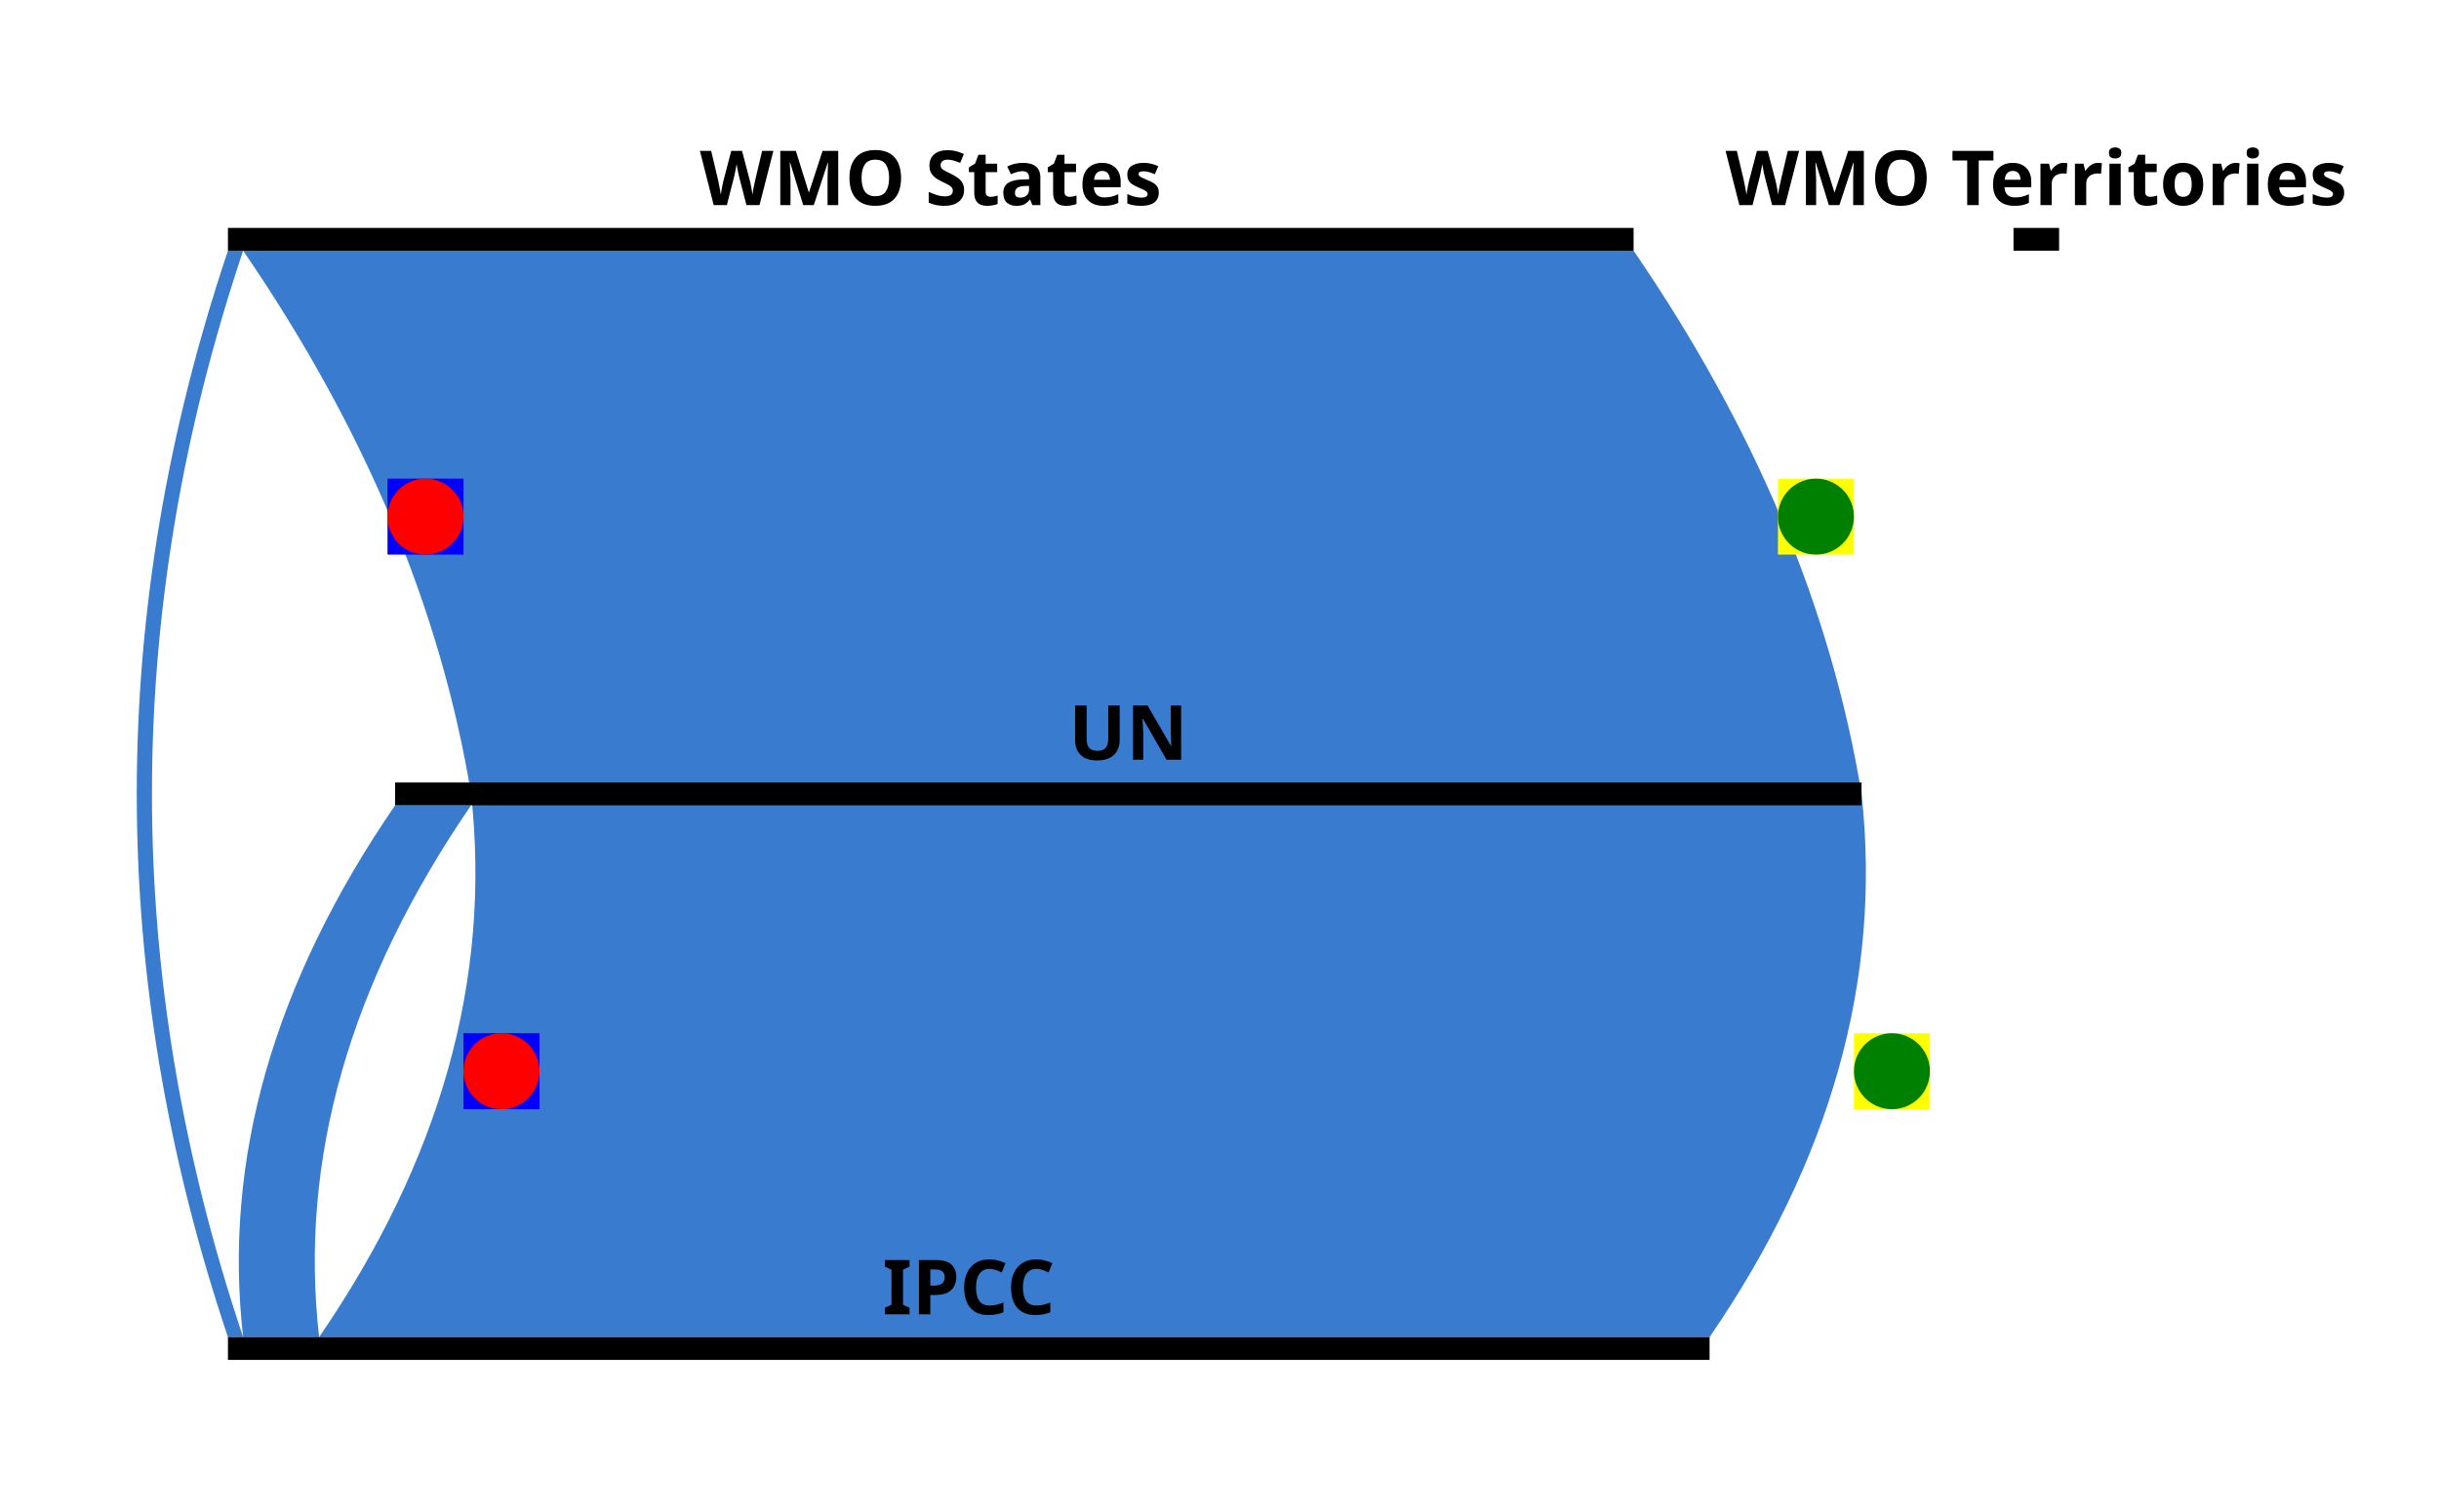
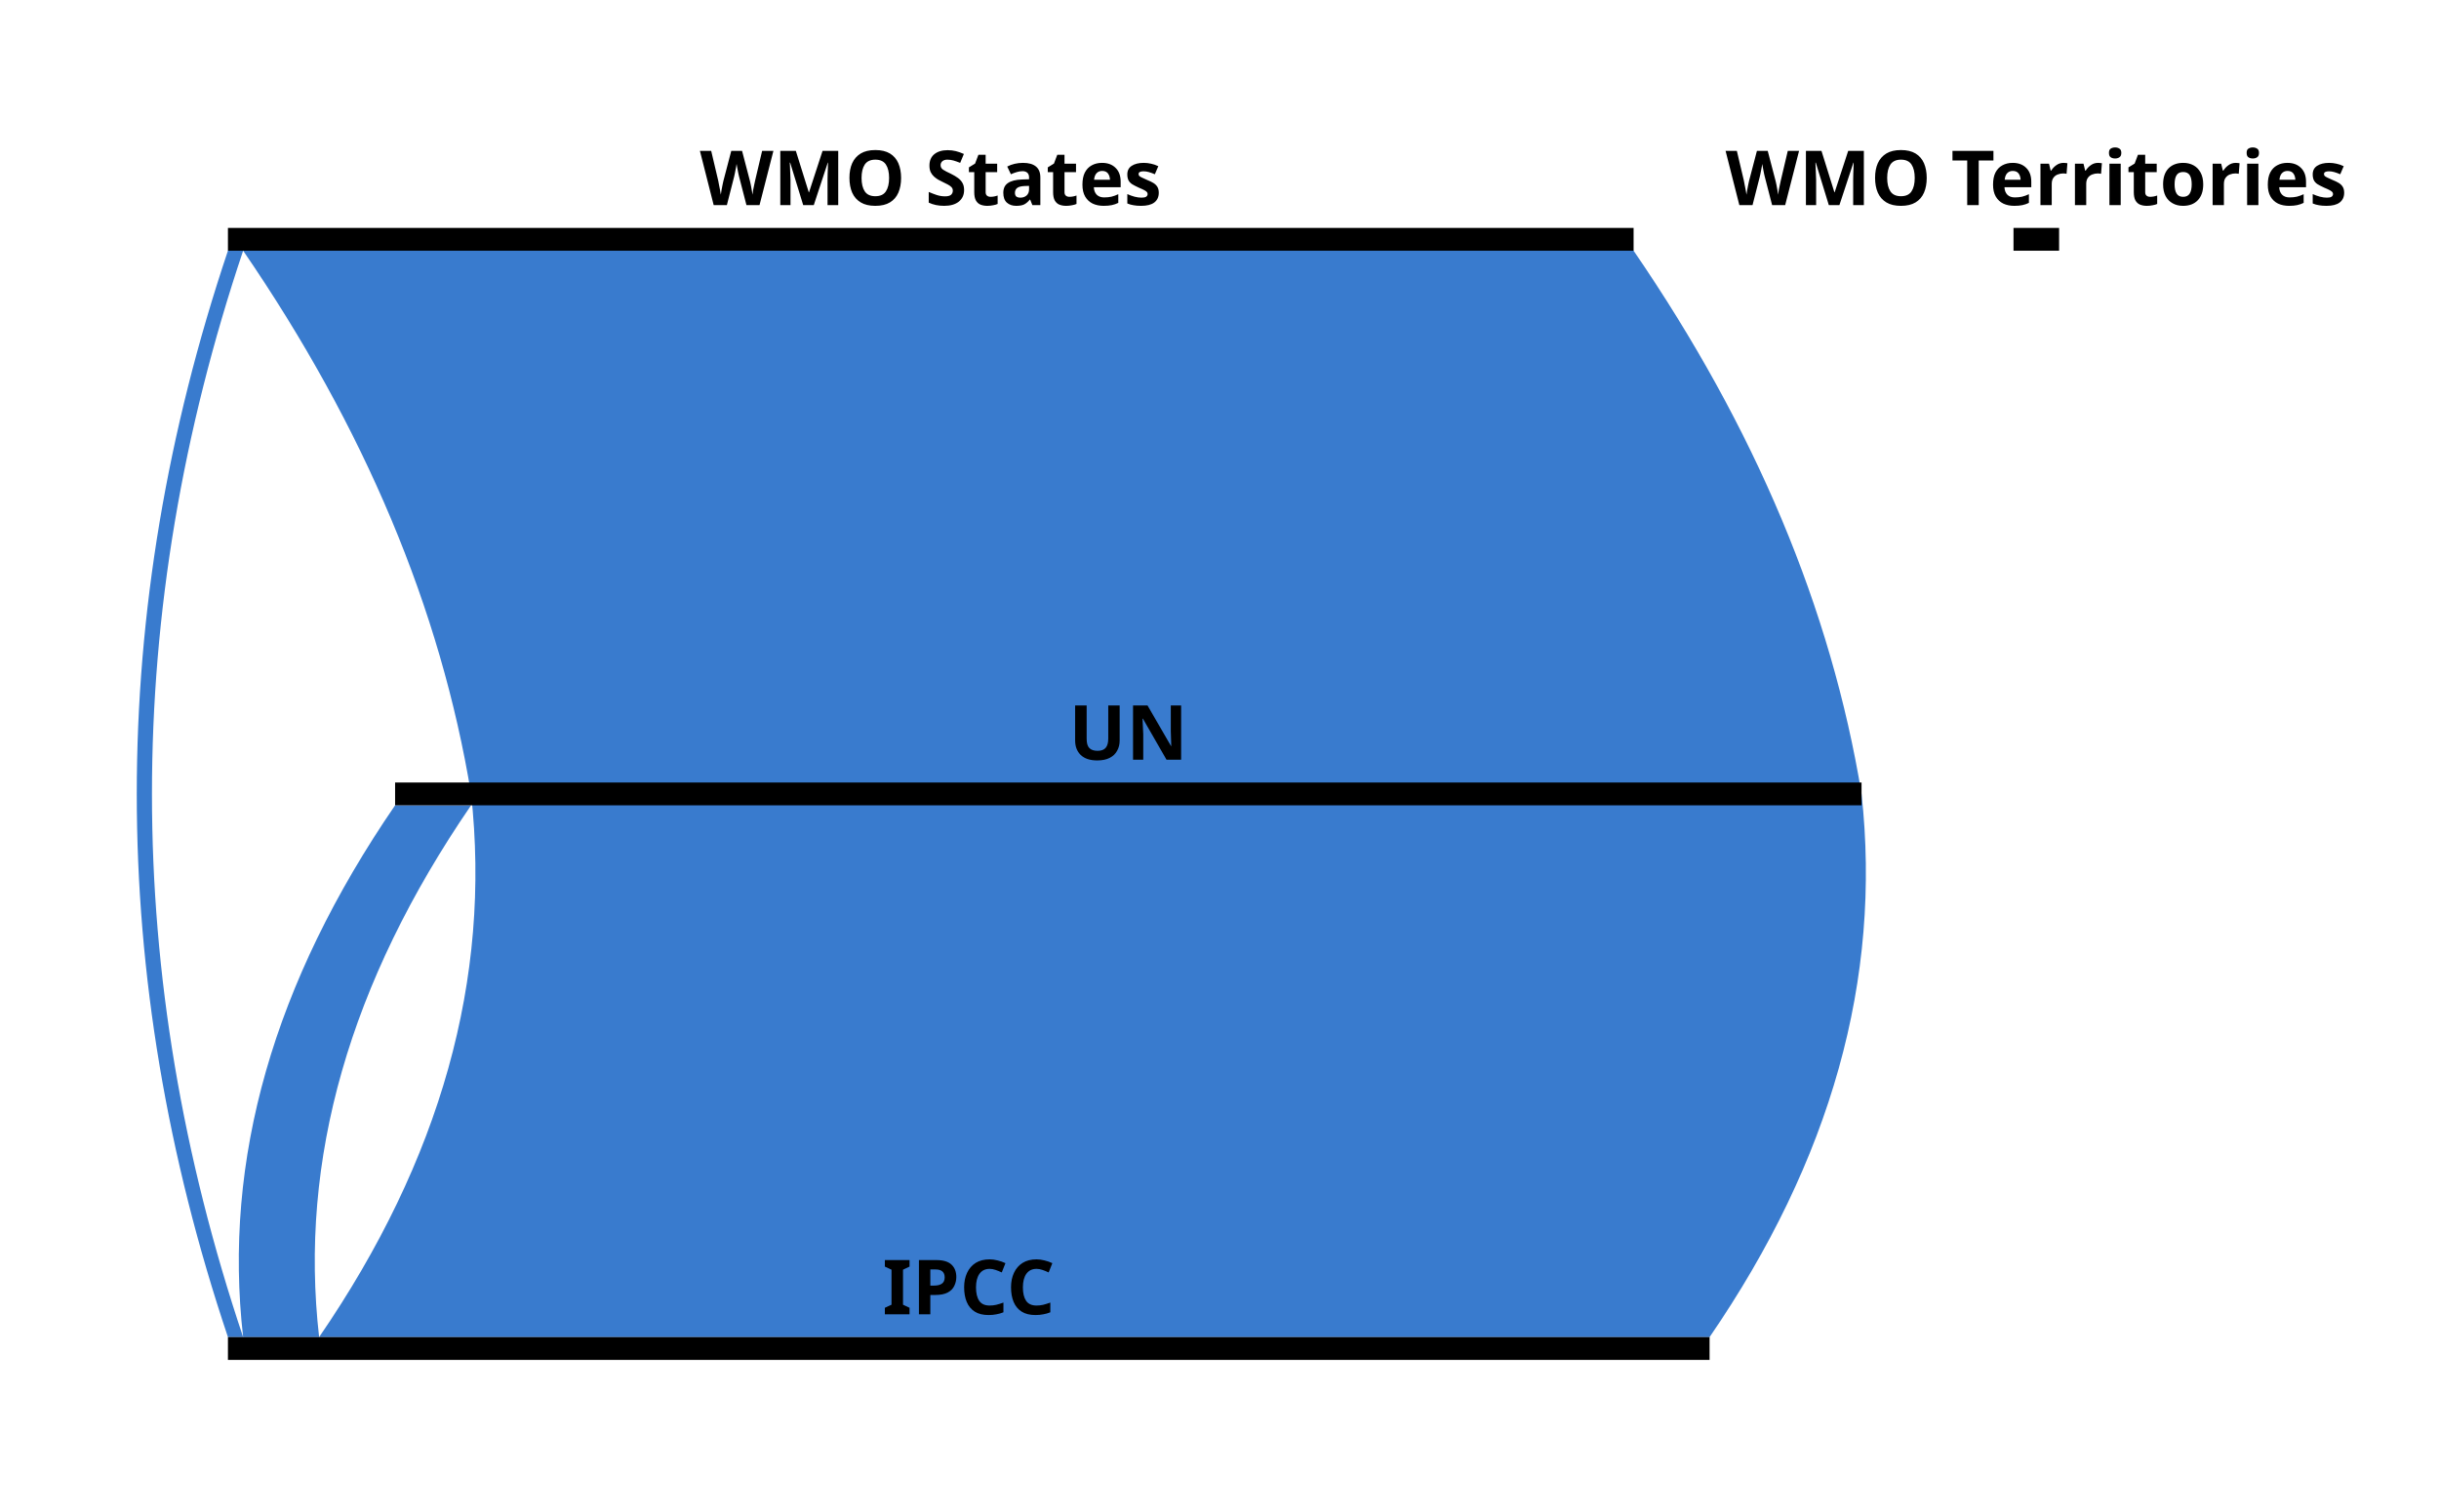
<svg xmlns="http://www.w3.org/2000/svg" viewBox="0 0 321 199">
  <defs>
    <style type="text/css">
text {font-family: sans-serif;font-weight: bold;font-size: 10;text-anchor: middle;baseline: 10;}
line {stroke-width: 3;stroke: black;}
path {fill: #397BCE;}
</style>
  </defs>
  <path d="M30 33Q6 104.5 30 176h2Q8 104.5 32 33Z" />
  <path d="M52 106Q28 141 32 176h10Q38 141 62 106Z" />
  <path d="M32 33Q56 68 62 104.5Q66 141 42 176H225Q249 141 245 104.5Q239 68 215 33Z" />
-   <g transform="translate(56,68)">
-     <rect x="-5" y="-5" width="10" height="10" fill="blue" />
-     <circle cx="0" cy="0" r="5" fill="red" />
-   </g>
-   <g transform="translate(239,68)">
-     <rect x="-5" y="-5" width="10" height="10" fill="yellow" />
-     <circle cx="0" cy="0" r="5" fill="green" />
-   </g>
-   <g transform="translate(66,141)">
-     <rect x="-5" y="-5" width="10" height="10" fill="blue" />
-     <circle cx="0" cy="0" r="5" fill="red" />
-   </g>
-   <g transform="translate(249,141)">
-     <rect x="-5" y="-5" width="10" height="10" fill="yellow" />
-     <circle cx="0" cy="0" r="5" fill="green" />
-   </g>
  <g id="UN-members" transform="translate(52,93)">
    <text x="96.5" y="7">UN</text>
    <line x1="0" x2="193" y1="11.5" y2="11.5" />
  </g>
  <g id="WMO-states" transform="translate(30,20)">
    <text x="92.5" y="7">WMO States</text>
    <line x1="0" x2="185" y1="11.5" y2="11.5" />
  </g>
  <g id="WMO-territories" transform="translate(265,20)">
    <text x="3" y="7">WMO Territories</text>
    <line x1="0" x2="6" y1="11.5" y2="11.5" />
  </g>
  <g id="IPCC-members" transform="translate(30,166)">
    <text x="97.5" y="7">IPCC</text>
    <line x1="0" x2="195" y1="11.5" y2="11.5" />
  </g>
</svg>
